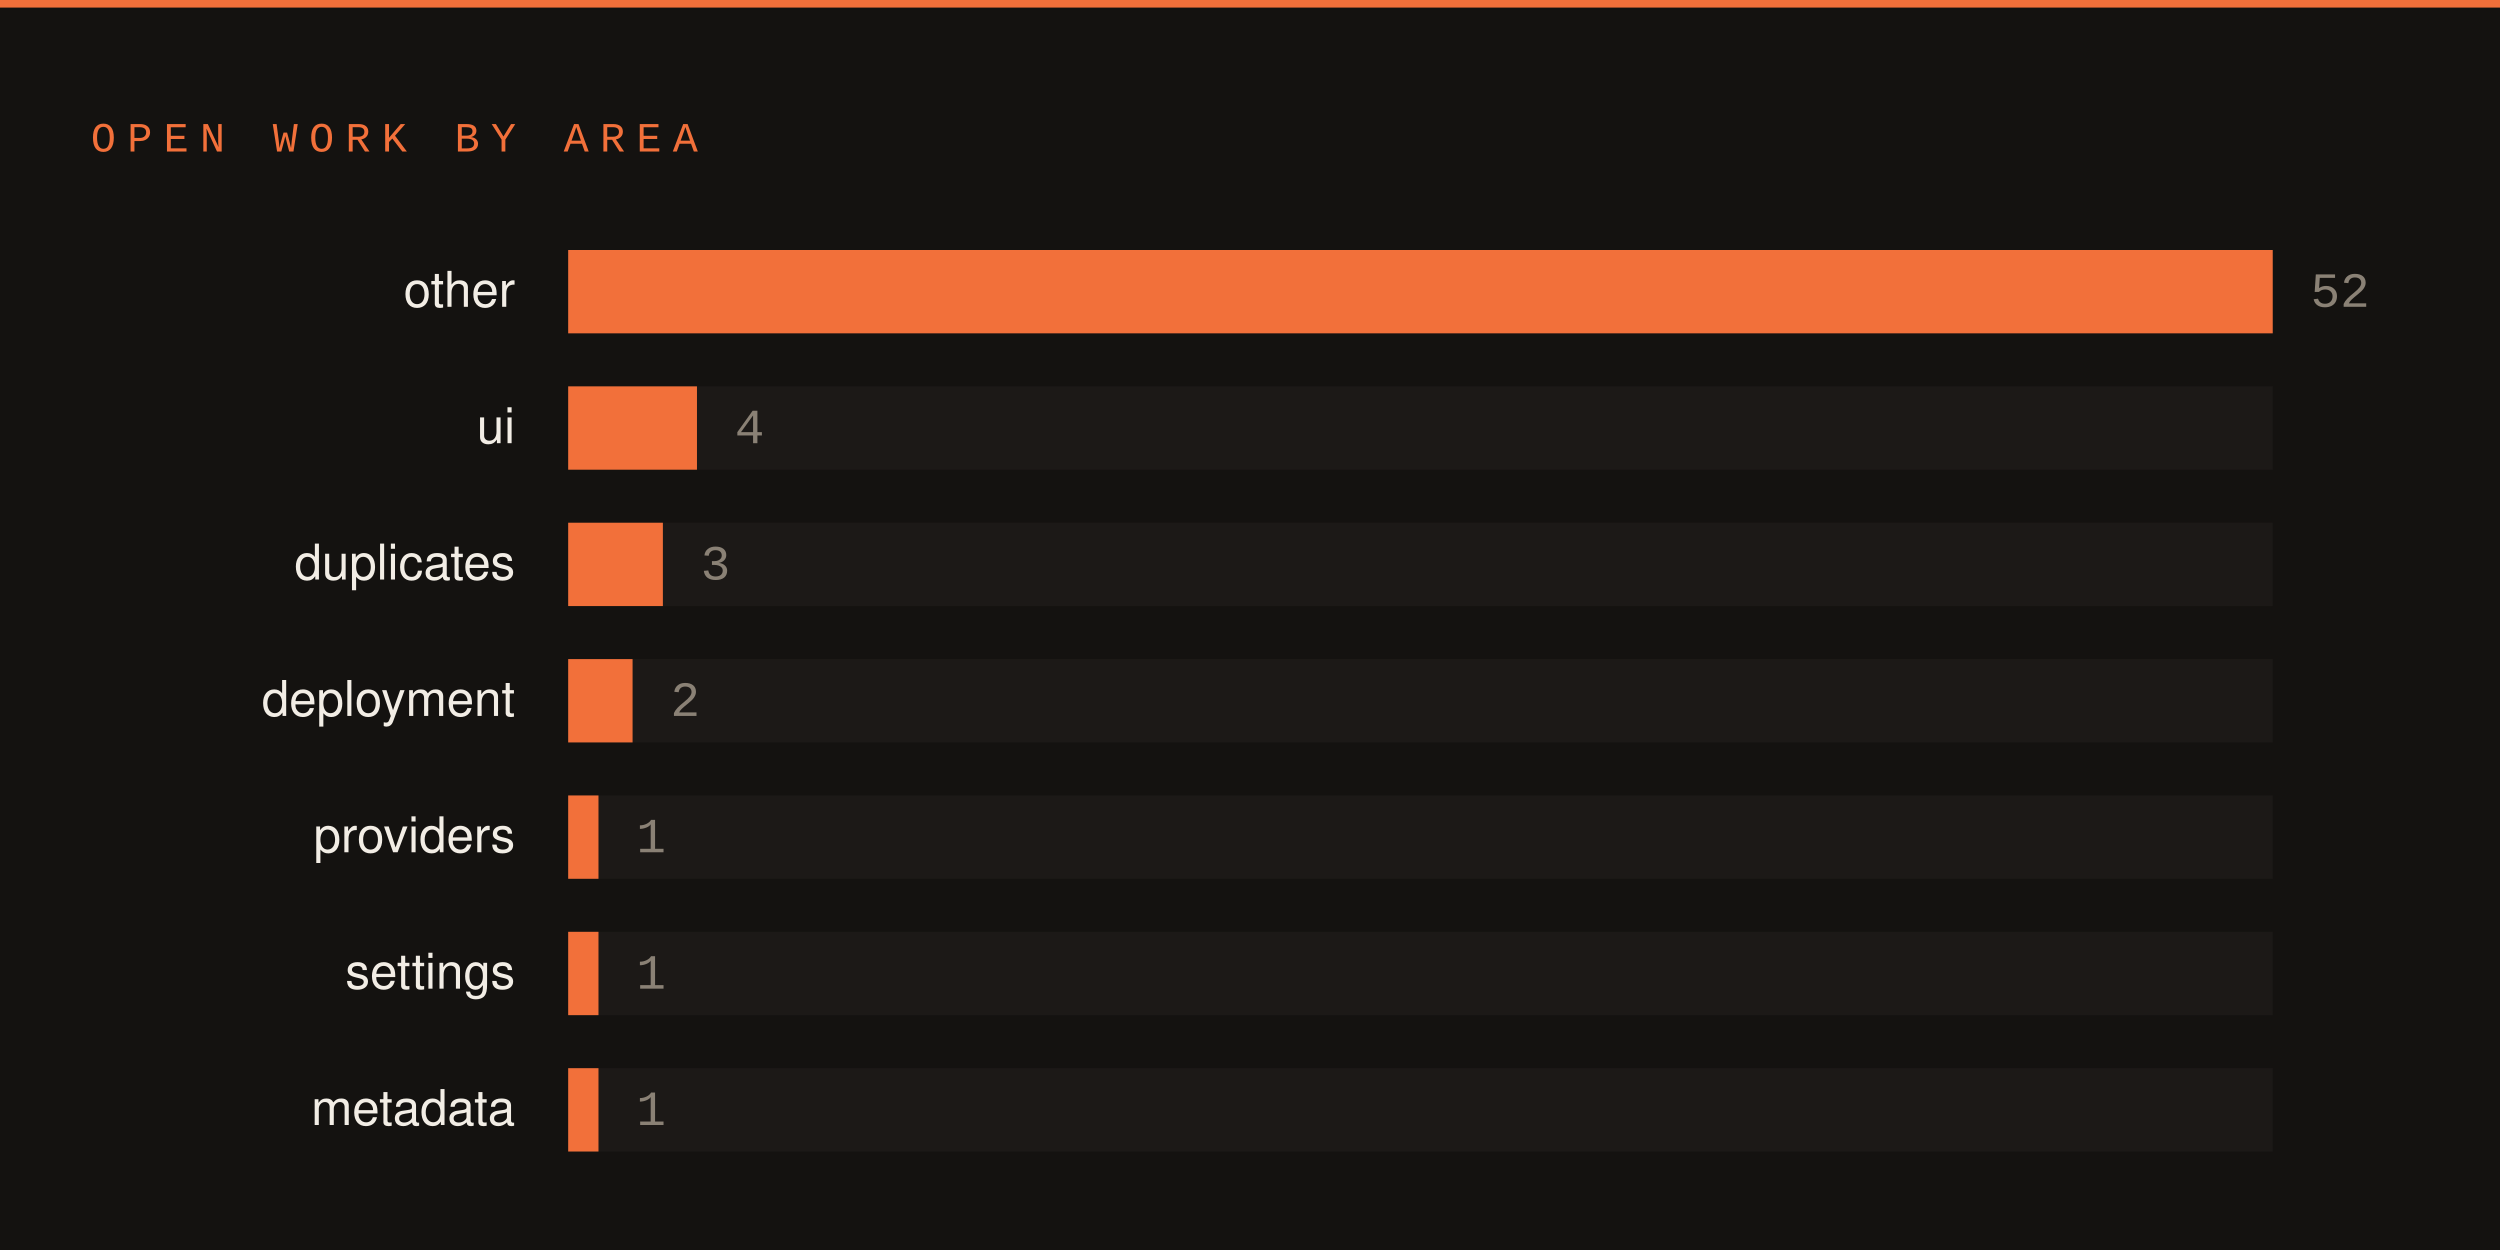
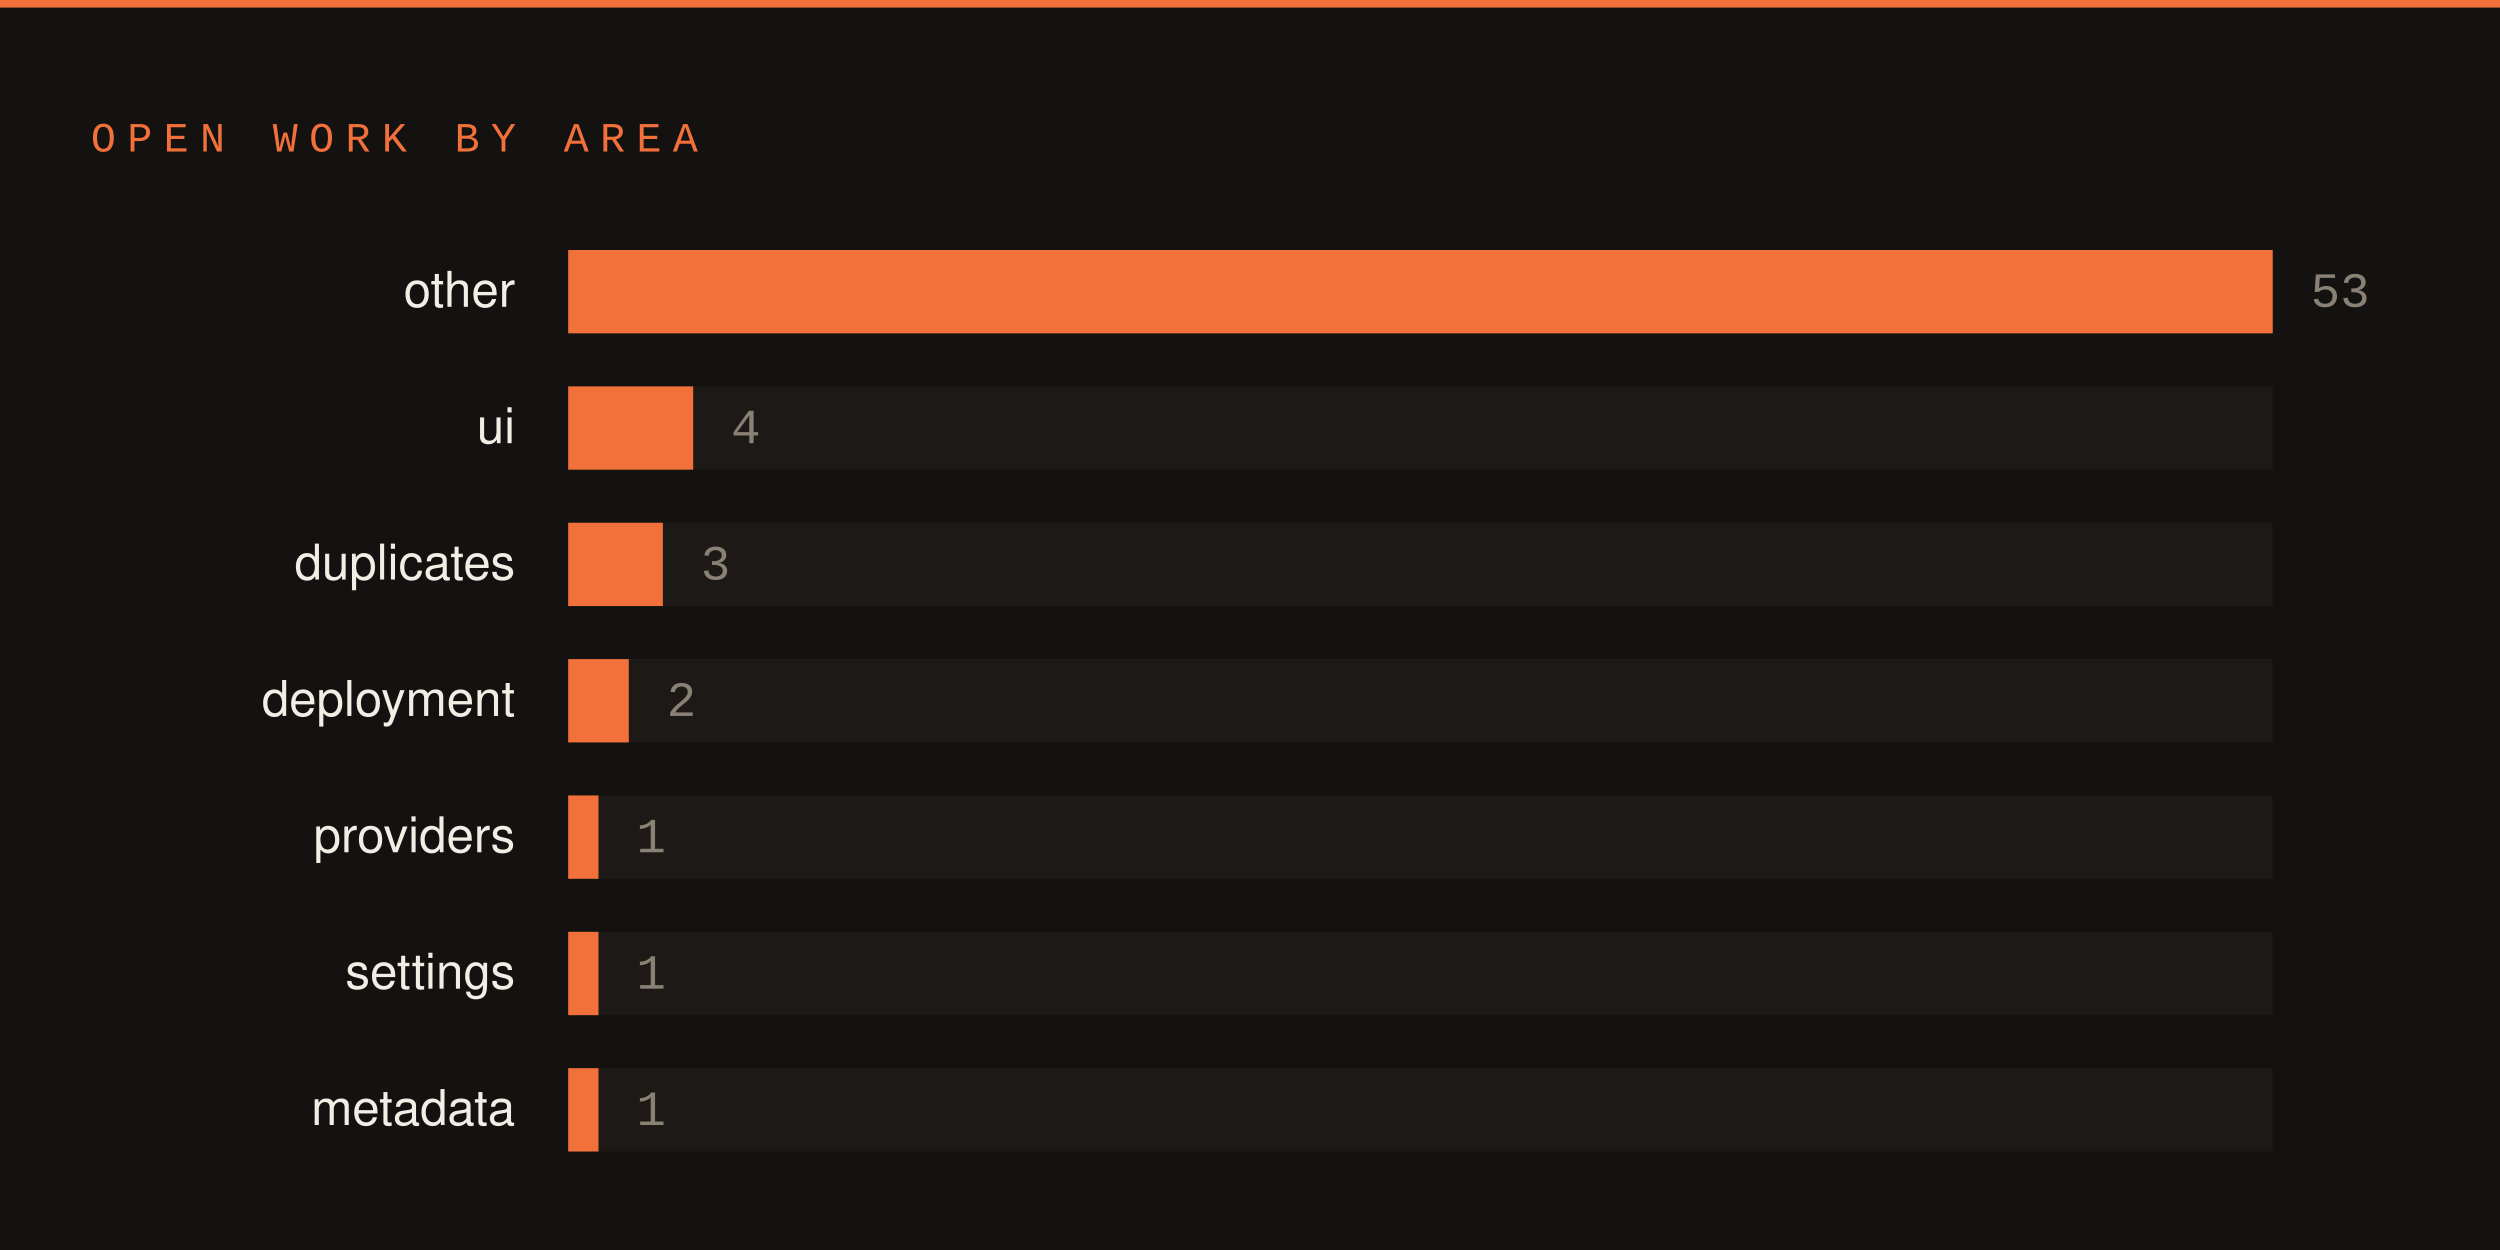
<svg xmlns="http://www.w3.org/2000/svg" width="660" height="330" viewBox="0 0 660 330">
  <rect width="660" height="330" fill="#141210" />
  <rect x="0" y="0" width="660" height="2" fill="#f2703a" />
  <text x="24" y="40" font-family="SFMono-Regular,Consolas,Liberation Mono,monospace" font-size="11" letter-spacing="3" fill="#f2703a">OPEN WORK BY AREA</text>
  <text x="136" y="81" font-family="-apple-system,Segoe UI,Helvetica,Arial,sans-serif" font-size="13" fill="#f2ede5" text-anchor="end">other</text>
  <rect x="150" y="66" width="450" height="22" fill="#1c1917" />
  <rect x="150" y="66" width="450" height="22" fill="#f2703a" />
-   <text x="610" y="81" font-family="SFMono-Regular,Consolas,Liberation Mono,monospace" font-size="13" fill="#8a8175">52</text>
+   <text x="610" y="81" font-family="SFMono-Regular,Consolas,Liberation Mono,monospace" font-size="13" fill="#8a8175">53</text>
  <text x="136" y="117" font-family="-apple-system,Segoe UI,Helvetica,Arial,sans-serif" font-size="13" fill="#f2ede5" text-anchor="end">ui</text>
  <rect x="150" y="102" width="450" height="22" fill="#1c1917" />
-   <rect x="150" y="102" width="34" height="22" fill="#f2703a" />
-   <text x="194" y="117" font-family="SFMono-Regular,Consolas,Liberation Mono,monospace" font-size="13" fill="#8a8175">4</text>
+   <rect x="150" y="102" width="33" height="22" fill="#f2703a" />
+   <text x="193" y="117" font-family="SFMono-Regular,Consolas,Liberation Mono,monospace" font-size="13" fill="#8a8175">4</text>
  <text x="136" y="153" font-family="-apple-system,Segoe UI,Helvetica,Arial,sans-serif" font-size="13" fill="#f2ede5" text-anchor="end">duplicates</text>
  <rect x="150" y="138" width="450" height="22" fill="#1c1917" />
  <rect x="150" y="138" width="25" height="22" fill="#f2703a" />
  <text x="185" y="153" font-family="SFMono-Regular,Consolas,Liberation Mono,monospace" font-size="13" fill="#8a8175">3</text>
  <text x="136" y="189" font-family="-apple-system,Segoe UI,Helvetica,Arial,sans-serif" font-size="13" fill="#f2ede5" text-anchor="end">deployment</text>
  <rect x="150" y="174" width="450" height="22" fill="#1c1917" />
-   <rect x="150" y="174" width="17" height="22" fill="#f2703a" />
-   <text x="177" y="189" font-family="SFMono-Regular,Consolas,Liberation Mono,monospace" font-size="13" fill="#8a8175">2</text>
+   <rect x="150" y="174" width="16" height="22" fill="#f2703a" />
+   <text x="176" y="189" font-family="SFMono-Regular,Consolas,Liberation Mono,monospace" font-size="13" fill="#8a8175">2</text>
  <text x="136" y="225" font-family="-apple-system,Segoe UI,Helvetica,Arial,sans-serif" font-size="13" fill="#f2ede5" text-anchor="end">providers</text>
  <rect x="150" y="210" width="450" height="22" fill="#1c1917" />
  <rect x="150" y="210" width="8" height="22" fill="#f2703a" />
  <text x="168" y="225" font-family="SFMono-Regular,Consolas,Liberation Mono,monospace" font-size="13" fill="#8a8175">1</text>
  <text x="136" y="261" font-family="-apple-system,Segoe UI,Helvetica,Arial,sans-serif" font-size="13" fill="#f2ede5" text-anchor="end">settings</text>
  <rect x="150" y="246" width="450" height="22" fill="#1c1917" />
  <rect x="150" y="246" width="8" height="22" fill="#f2703a" />
  <text x="168" y="261" font-family="SFMono-Regular,Consolas,Liberation Mono,monospace" font-size="13" fill="#8a8175">1</text>
  <text x="136" y="297" font-family="-apple-system,Segoe UI,Helvetica,Arial,sans-serif" font-size="13" fill="#f2ede5" text-anchor="end">metadata</text>
  <rect x="150" y="282" width="450" height="22" fill="#1c1917" />
  <rect x="150" y="282" width="8" height="22" fill="#f2703a" />
  <text x="168" y="297" font-family="SFMono-Regular,Consolas,Liberation Mono,monospace" font-size="13" fill="#8a8175">1</text>
</svg>
